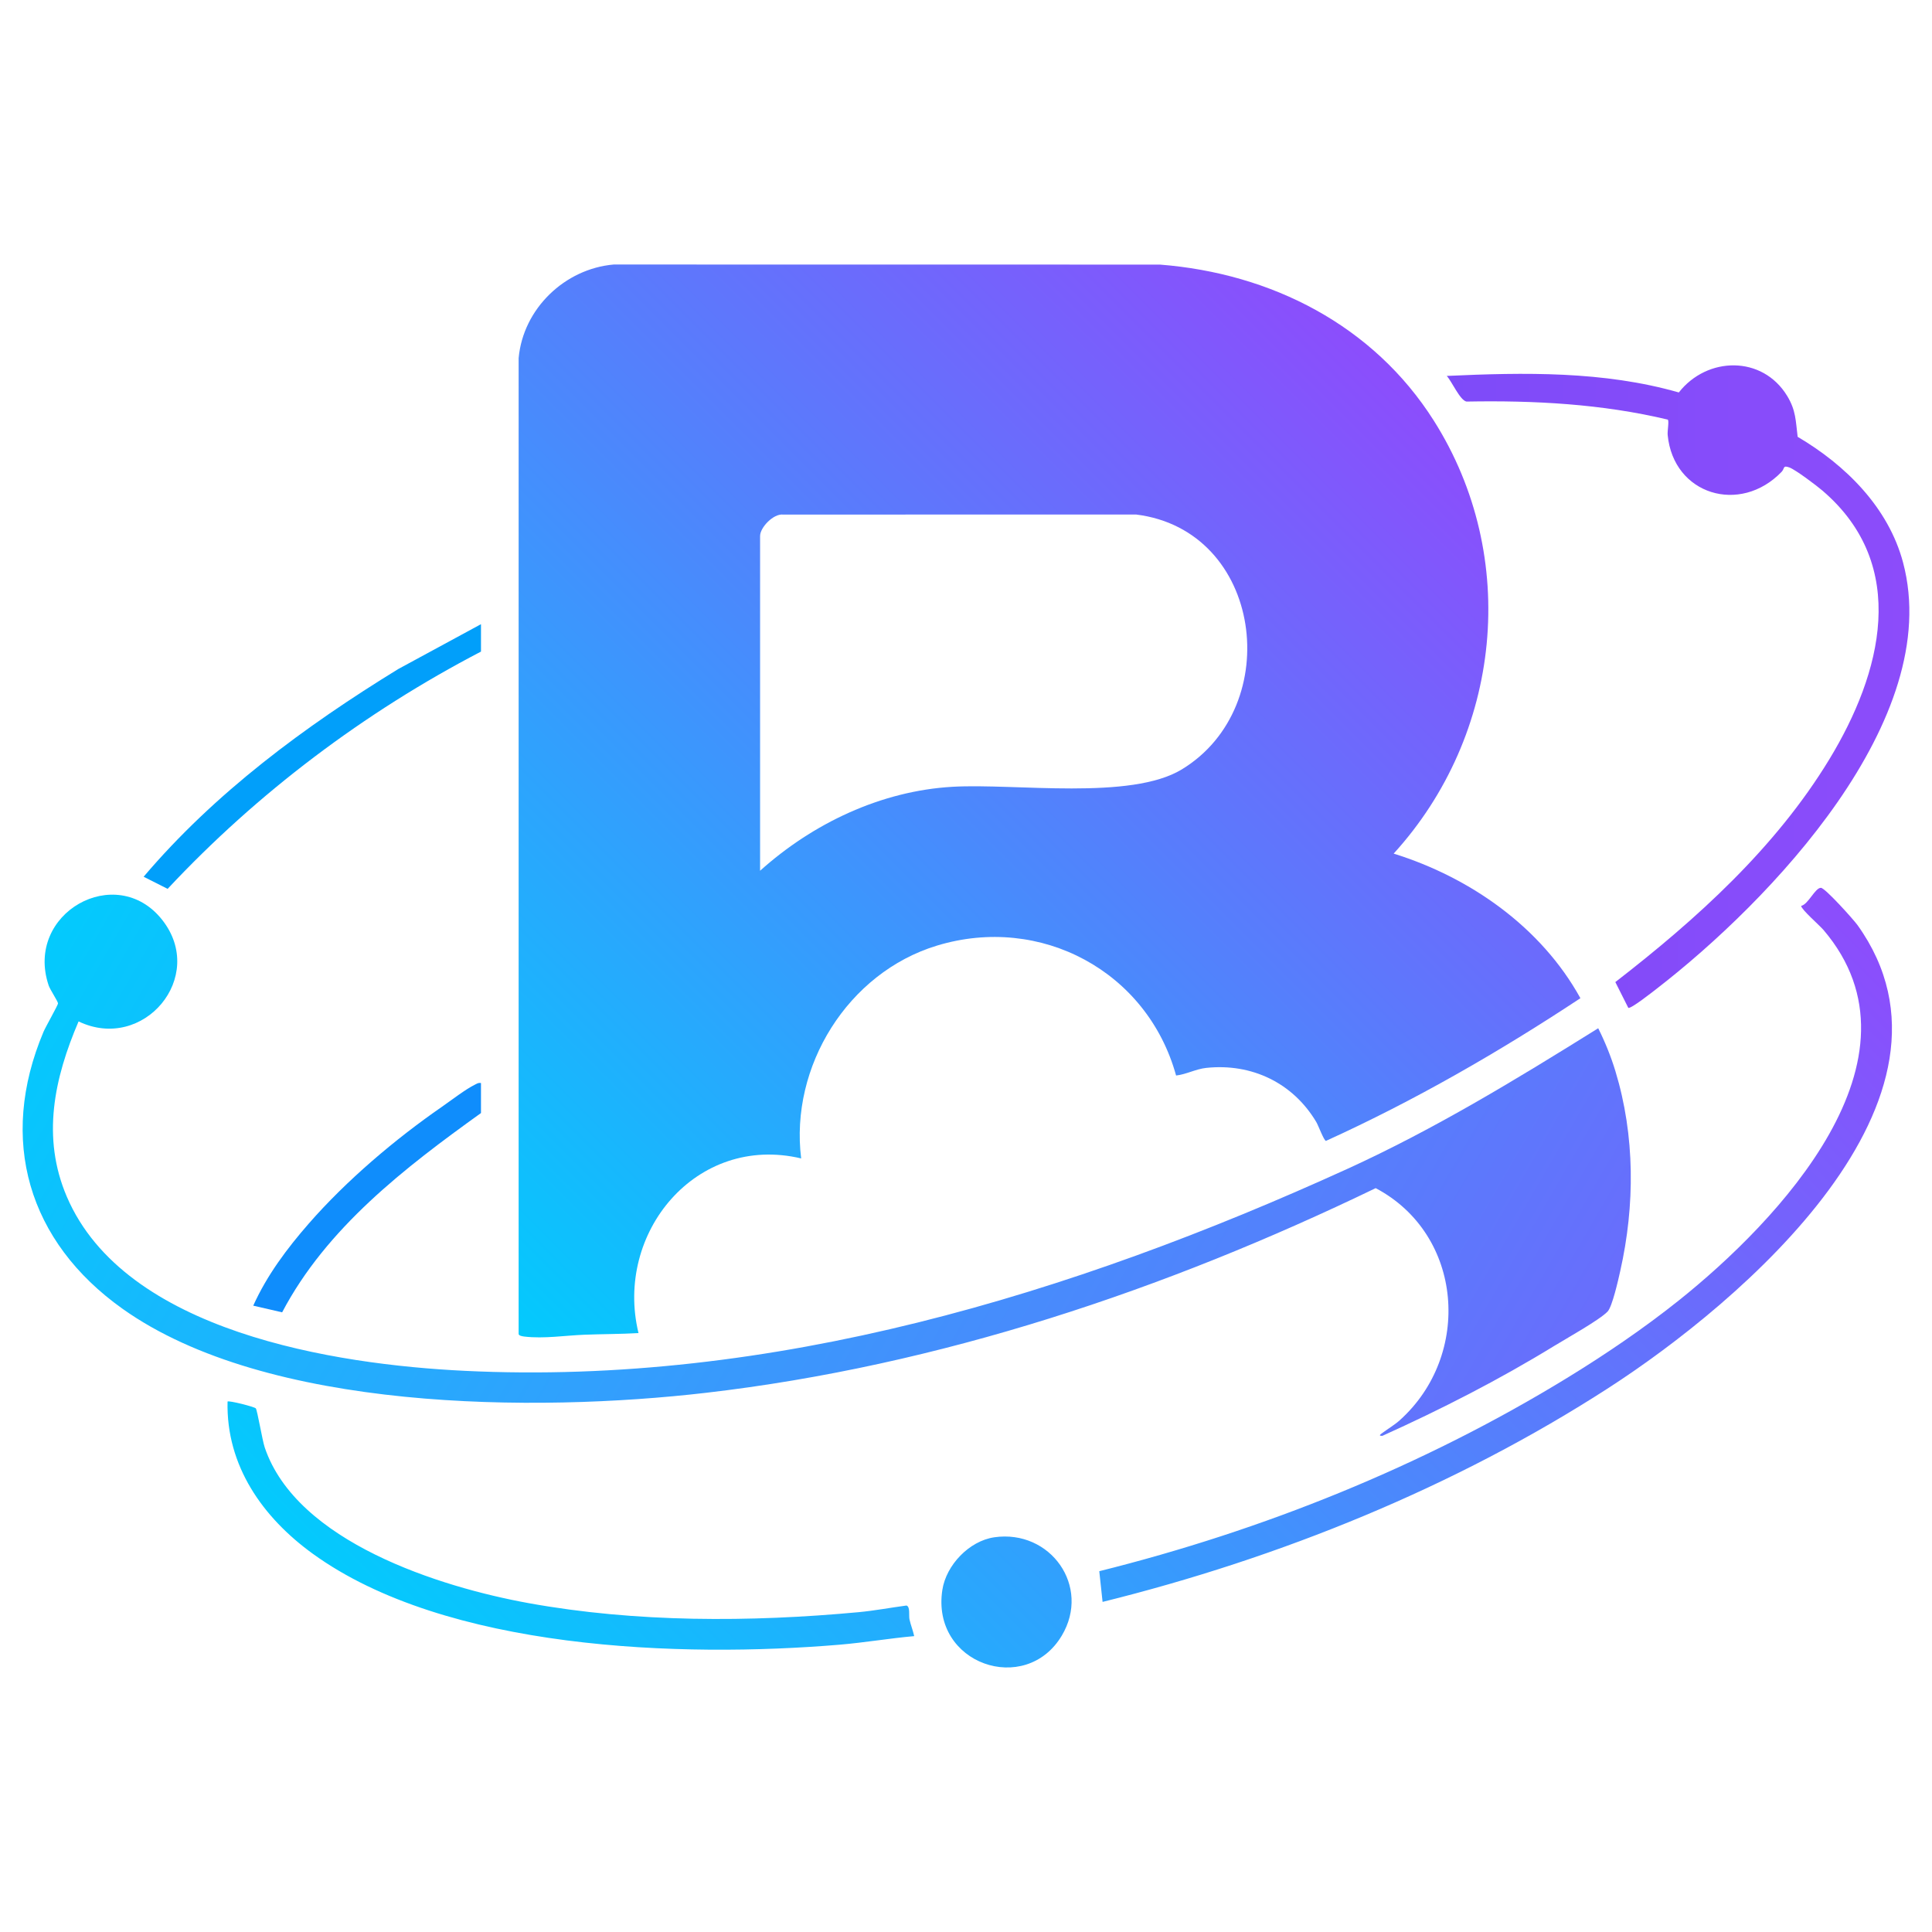
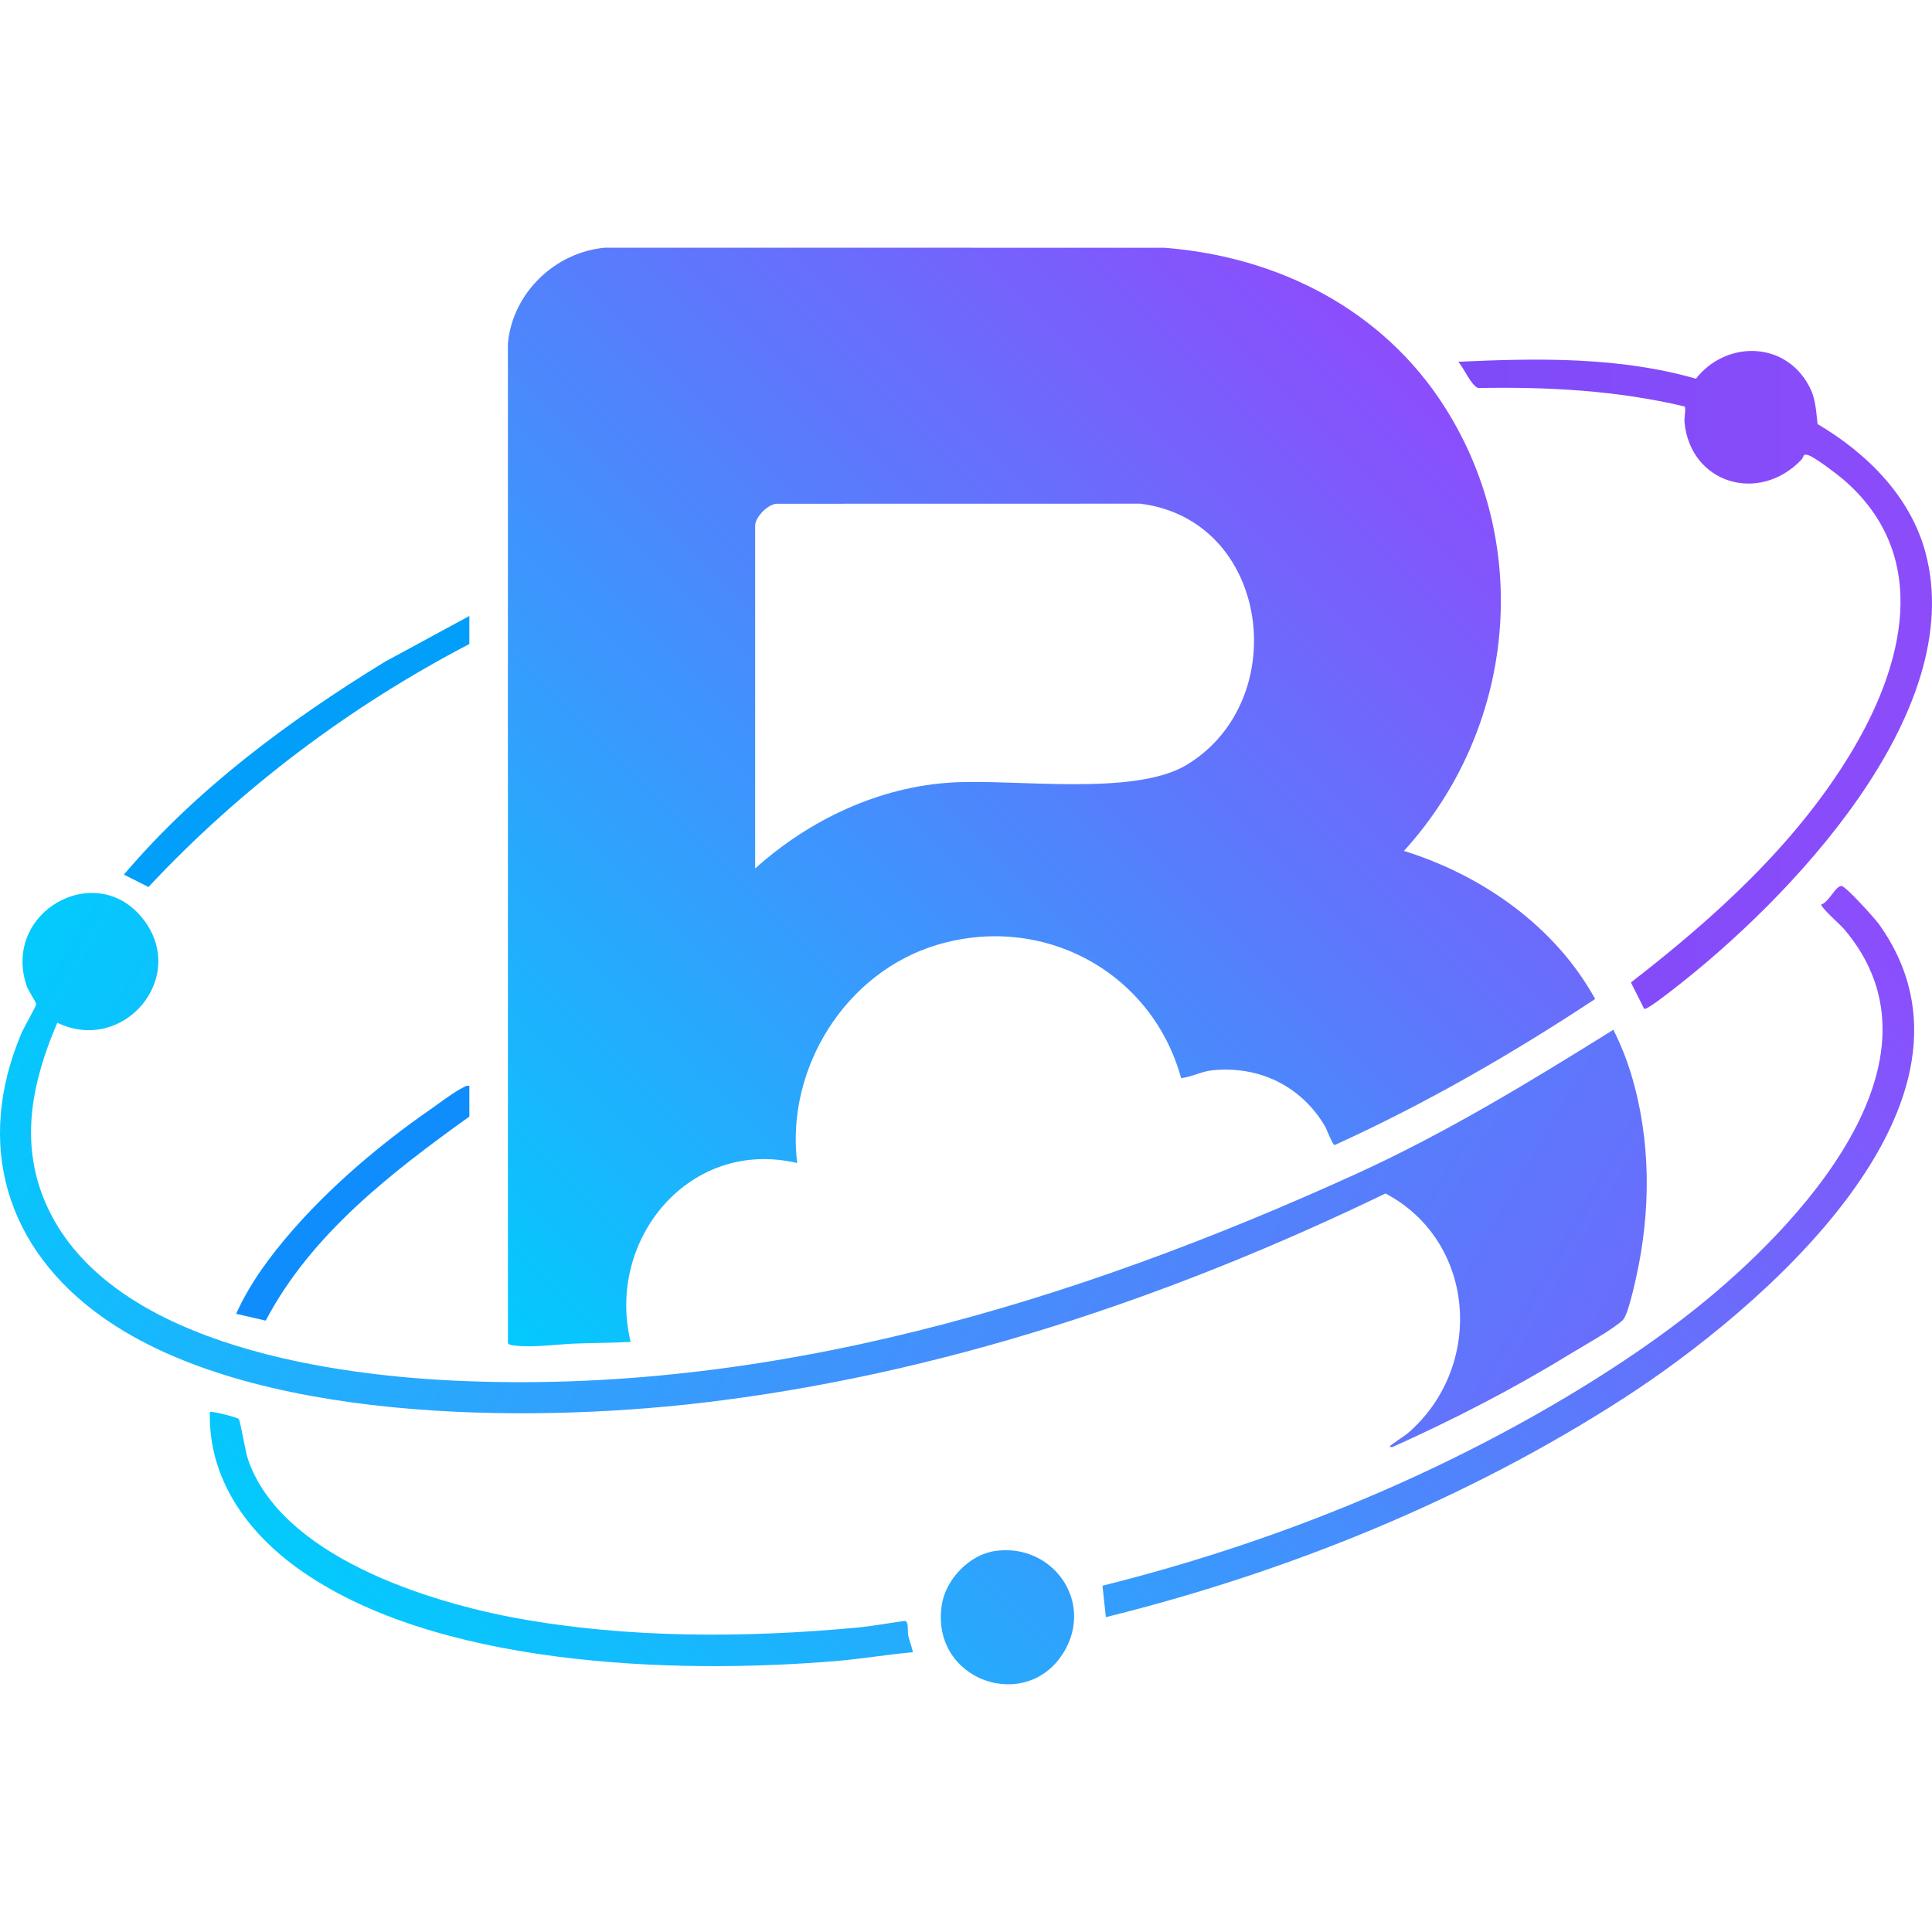
- <svg xmlns="http://www.w3.org/2000/svg" xmlns:xlink="http://www.w3.org/1999/xlink" id="_图层_1" data-name="图层 1" viewBox="0 0 1024 1024">
+ <svg xmlns="http://www.w3.org/2000/svg" xmlns:xlink="http://www.w3.org/1999/xlink" id="_图层_1" data-name="图层 1" viewBox="12 12 1000 1000">
  <defs>
    <style>
      .cls-1 {
        fill: url(#_未命名的渐变_3);
      }

      .cls-2 {
        fill: url(#_未命名的渐变_3-2);
      }

      .cls-3 {
        fill: #0f8dfc;
      }

      .cls-4 {
        fill: #019ffa;
      }

      .cls-5 {
        fill: url(#_未命名的渐变_11);
      }

      .cls-6 {
        fill: url(#_未命名的渐变_12);
      }
    </style>
    <linearGradient id="_未命名的渐变_3" data-name="未命名的渐变 3" x1="237.29" y1="669.7" x2="724.93" y2="182.06" gradientUnits="userSpaceOnUse">
      <stop offset="0" stop-color="#03cafd" />
      <stop offset="1" stop-color="#8c4dfc" />
    </linearGradient>
    <linearGradient id="_未命名的渐变_3-2" data-name="未命名的渐变 3" x1="286.98" y1="947.21" x2="864.9" y2="369.29" xlink:href="#_未命名的渐变_3" />
    <linearGradient id="_未命名的渐变_12" data-name="未命名的渐变 12" x1="80.07" y1="402.72" x2="785.79" y2="810.16" gradientUnits="userSpaceOnUse">
      <stop offset="0" stop-color="#03cafd" />
      <stop offset="1" stop-color="#696dfc" />
    </linearGradient>
    <linearGradient id="_未命名的渐变_11" data-name="未命名的渐变 11" x1="766.8" y1="363.91" x2="1012" y2="363.91" gradientUnits="userSpaceOnUse">
      <stop offset="0" stop-color="#7e4bf9" />
      <stop offset="1" stop-color="#8c4cfa" />
    </linearGradient>
  </defs>
  <path class="cls-1" d="M274.9,189.7c2.41-26.08,24.41-47.22,50.34-49.5l289.54.04c59.09,4.63,113.12,32.15,145.14,82.66,45.89,72.39,35.99,166.7-21.25,229.53,40.57,12.61,78.25,39.04,98.98,76.64-43,28.41-87.89,54.28-134.87,75.63-1.1-.16-4.03-8.18-5.14-10.04-12.38-20.72-34.16-31.18-58.25-28.66-5.58.58-10.53,3.42-16.04,4.05-15.2-55.16-71.75-85.6-126.8-68.84-47.17,14.36-77.98,64.04-71.92,112.78-55.59-13.16-99.08,39.47-86.21,92.57-9.52.55-19.1.5-28.63.87-10.22.4-21.49,2.2-31.77.99-.91-.11-3.13-.41-3.13-1.41V189.7ZM402.86,461.52c27.89-25.08,64.1-42.35,102.06-44.51,33.37-1.89,94.27,7.32,121.47-9.22,54.97-33.41,42.94-126.8-24.28-135.09l-187,.04c-5.15-.63-12.25,6.83-12.25,11.35v177.43Z" />
  <path class="cls-2" d="M984.47,490.26c-2.05-2.85-17.17-19.7-19.36-19.7-3.09,0-6.7,8.8-10.45,9.57,0,1.85,9.74,10.32,11.79,12.72,58.24,68.26-24.39,154.68-76.69,196.44-18.58,14.83-39.21,28.84-59.5,41.24-76.14,46.58-160.97,80.63-247.62,102.24l1.75,16.27c93.92-23.26,186.93-60.9,268.2-113.43,69.26-44.76,197.93-153.18,131.88-245.36ZM480.39,850.97c-8.41,1.12-16.89,2.73-25.35,3.52-57.49,5.34-118,5.52-174.89-4.8-46.92-8.51-122.91-32.39-139.84-82.52-1.28-3.78-3.9-19.62-4.72-20.69-.65-.84-14.29-4.3-14.98-3.63-.8,34.05,18.67,61.45,45.09,80.61,70.63,51.2,195.24,55.32,279.36,48.26,13.18-1.11,26.32-3.37,39.48-4.54-.64-3-1.83-5.83-2.49-8.85-.45-2.07.5-6.86-1.66-7.38ZM526.98,814.8c-13.28,1.92-25.48,14.73-27.51,27.85-6.08,39.38,44.08,56.48,63.3,24.27,15.59-26.13-6.05-56.41-35.79-52.13Z" />
  <path class="cls-6" d="M847.09,544.99c-43.14,26.91-86.81,53.52-133.19,74.64-145.88,66.43-304.95,114.86-467.63,106.94-68.69-3.34-180.13-20.55-210.85-92.29-13.46-31.44-6.7-62.73,6.23-92.9,34.33,16.48,68.14-23.63,44.31-53.84-24.35-30.86-73.09-3.57-60.17,34.76.77,2.3,4.96,8.49,4.96,9.55,0,.84-6.59,12.44-7.68,15.01-24.18,57.33-8.12,111.28,41.89,146.83,76.58,54.45,218.91,55,309.2,44.53,123.78-14.36,243.47-54.61,354.98-108.48,46.56,24.61,51.22,88.57,12.68,123.09-2.71,2.43-6.03,4.35-8.92,6.51-.84.63-2.85,1.84-.16,1.66,31.28-14.11,61.9-29.76,91.16-47.71,6.38-3.91,23.83-13.64,28.15-18.13,2.5-2.6,5.72-17.07,6.7-21.44,7.85-34.83,7.88-71.71-2.56-106.02-2.37-7.79-5.48-15.46-9.11-22.72Z" />
  <path class="cls-5" d="M1008.67,298.16c-7.79-29.25-30.5-51.7-55.88-66.64-1.06-8.48-.87-13.98-5.55-21.67-13.14-21.59-42.44-20.99-57.43-1.84-39.86-11.4-81.9-10.65-123-8.76,2.66,2.86,7,12.91,10.45,13.59,35.83-.67,71.79,1.24,106.66,9.55.86.56-.23,5.93-.02,8.15,3.03,31.68,38.38,42.39,60.39,19.54,1.72-1.79.51-3.6,4.06-2.34,3.27,1.16,14.53,9.67,17.64,12.34,46.33,39.71,31.27,96.81,3.58,142.39-28.48,46.89-70.4,84.77-113.41,118.05l6.86,13.63c1.15.85,12.99-8.51,14.94-10.01,59.88-46.26,152.82-142.91,130.71-225.96Z" />
  <path class="cls-4" d="M254.93,345.35v-14.52l-43.84,23.77c-49.56,30.42-97.21,65.61-134.96,110.09l12.72,6.42c47.52-50.85,104.36-93.63,166.09-125.76Z" />
  <path class="cls-3" d="M254.93,574.06v15.88c-40.31,28.93-81.88,60.87-105.39,105.62l-15.32-3.53c7.26-16.1,17.93-30.34,29.49-43.57,19.98-22.87,45.64-44.62,70.6-61.9,4.66-3.23,12.72-9.43,17.39-11.66,1.1-.53,1.83-1.16,3.24-.85Z" />
</svg>
